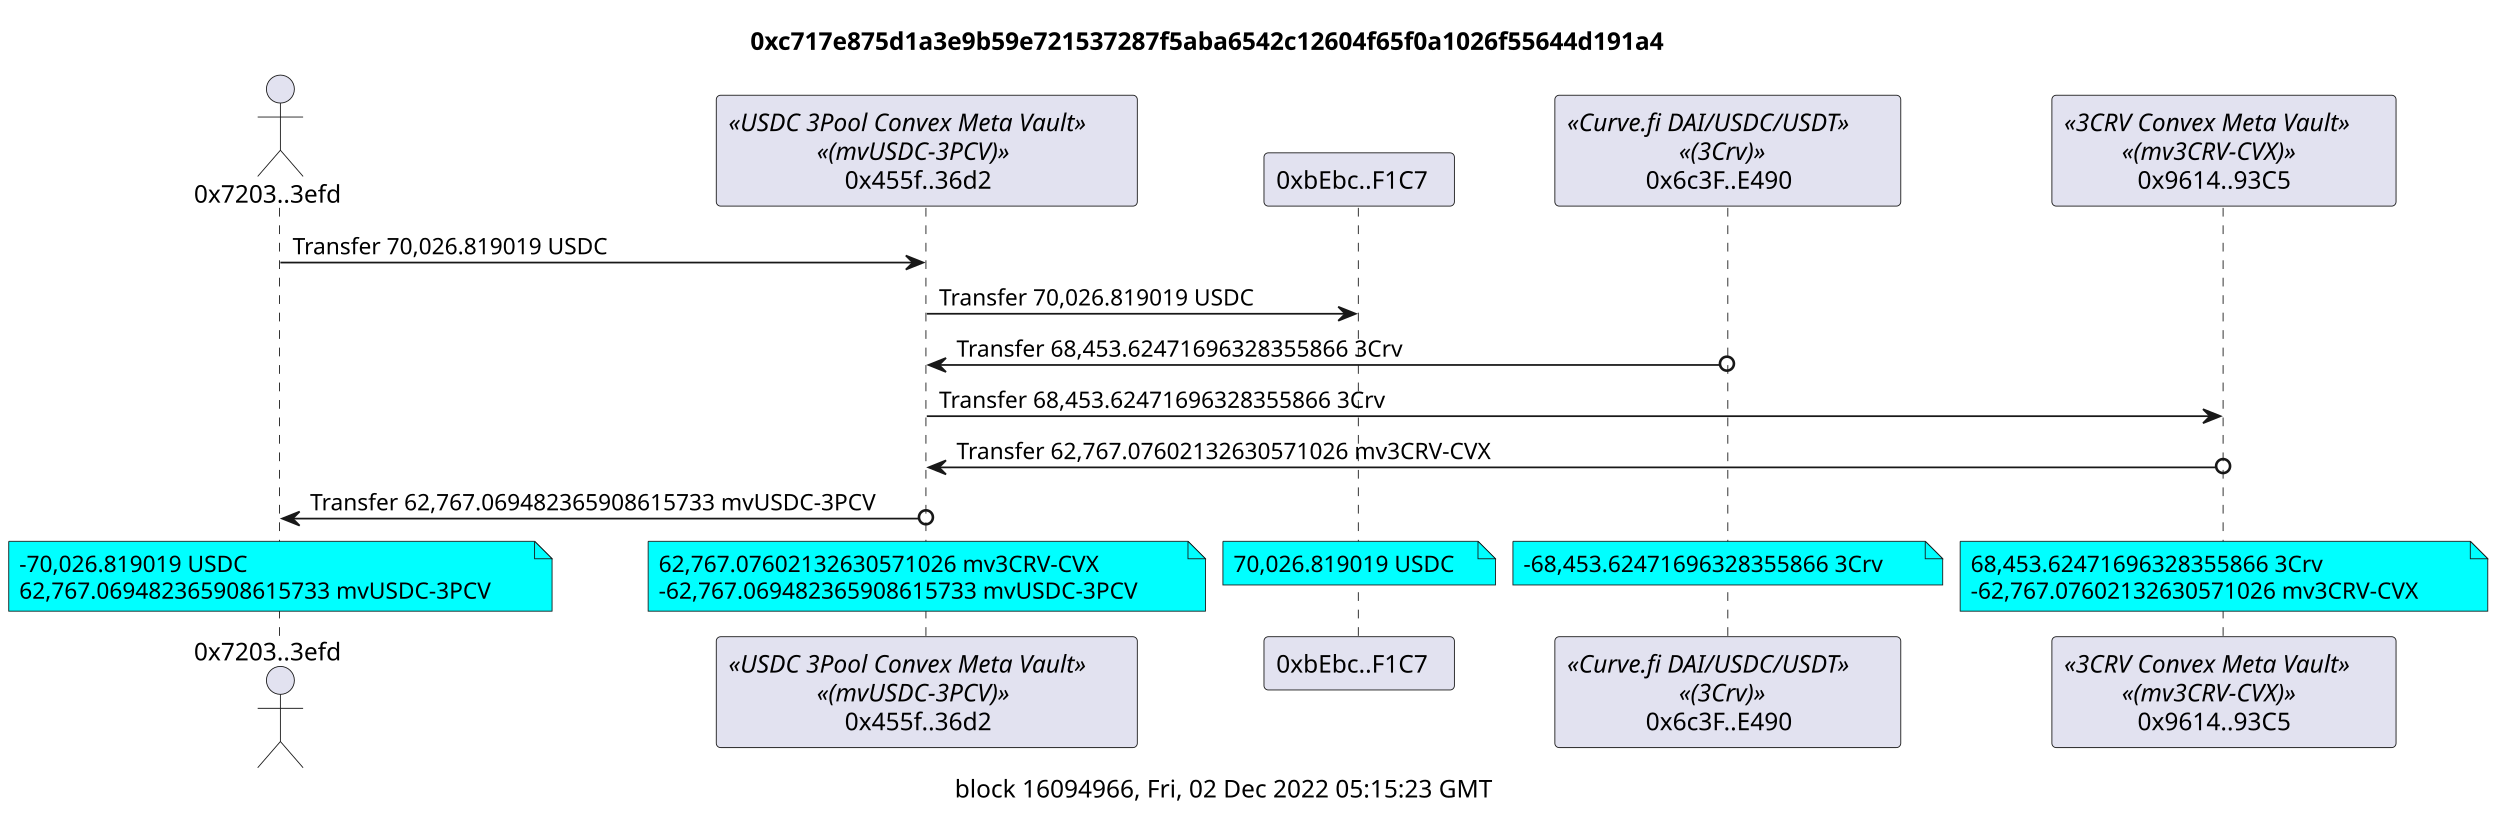
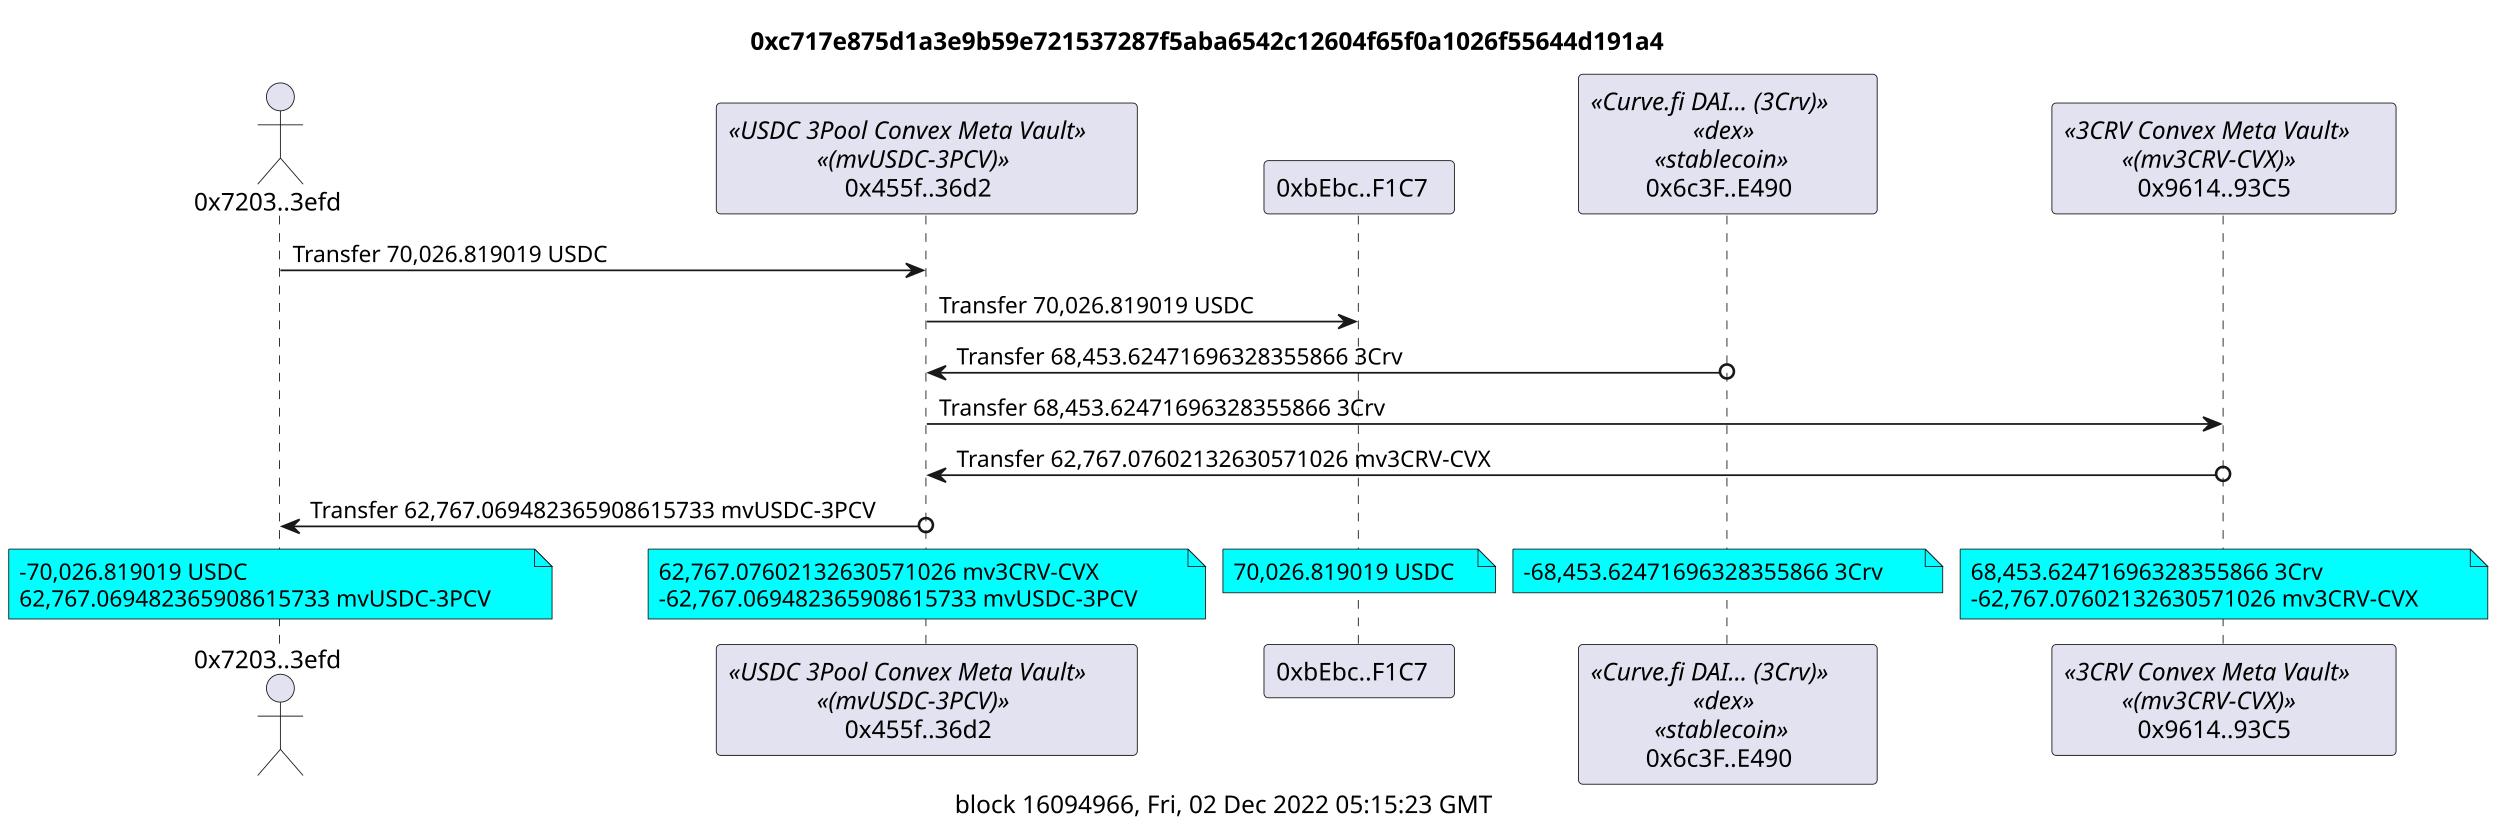
- <svg xmlns="http://www.w3.org/2000/svg" contentStyleType="text/css" height="468px" preserveAspectRatio="none" style="width:1431px;height:468px;background:#FFFFFF;" version="1.1" viewBox="0 0 1431 468" width="1431px" zoomAndPan="magnify">
+ <svg xmlns="http://www.w3.org/2000/svg" contentStyleType="text/css" height="477px" preserveAspectRatio="none" style="width:1431px;height:477px;background:#FFFFFF;" version="1.1" viewBox="0 0 1431 477" width="1431px" zoomAndPan="magnify">
  <defs />
  <g>
    <text fill="#000000" font-family="sans-serif" font-size="14" font-weight="bold" lengthAdjust="spacing" textLength="569" x="429.5" y="28.535">0xc717e875d1a3e9b59e721537287f5aba6542c12604f65f0a1026f55644d191a4</text>
-     <text fill="#000000" font-family="sans-serif" font-size="14" lengthAdjust="spacing" textLength="335" x="546.5" y="456.484">block 16094966, Fri, 02 Dec 2022 05:15:23 GMT</text>
-     <line style="stroke:#181818;stroke-width:0.5;stroke-dasharray:5.0,5.0;" x1="160" x2="160" y1="118.977" y2="365.461" />
-     <line style="stroke:#181818;stroke-width:0.5;stroke-dasharray:5.0,5.0;" x1="530" x2="530" y1="118.977" y2="365.461" />
-     <line style="stroke:#181818;stroke-width:0.5;stroke-dasharray:5.0,5.0;" x1="777.5" x2="777.5" y1="118.977" y2="365.461" />
-     <line style="stroke:#181818;stroke-width:0.5;stroke-dasharray:5.0,5.0;" x1="989" x2="989" y1="118.977" y2="365.461" />
-     <line style="stroke:#181818;stroke-width:0.5;stroke-dasharray:5.0,5.0;" x1="1272.5" x2="1272.5" y1="118.977" y2="365.461" />
-     <text fill="#000000" font-family="sans-serif" font-size="14" lengthAdjust="spacing" textLength="93" x="111" y="116.023">0x7203..3efd</text>
-     <ellipse cx="160.5" cy="50.988" fill="#E2E2F0" rx="8" ry="8" style="stroke:#181818;stroke-width:0.5;" />
-     <path d="M160.5,58.988 L160.5,85.988 M147.5,66.988 L173.5,66.988 M160.5,85.988 L147.5,100.988 M160.5,85.988 L173.5,100.988 " fill="none" style="stroke:#181818;stroke-width:0.5;" />
-     <text fill="#000000" font-family="sans-serif" font-size="14" lengthAdjust="spacing" textLength="93" x="111" y="377.996">0x7203..3efd</text>
-     <ellipse cx="160.5" cy="389.449" fill="#E2E2F0" rx="8" ry="8" style="stroke:#181818;stroke-width:0.5;" />
-     <path d="M160.5,397.449 L160.5,424.449 M147.5,405.449 L173.5,405.449 M160.5,424.449 L147.5,439.449 M160.5,424.449 L173.5,439.449 " fill="none" style="stroke:#181818;stroke-width:0.5;" />
-     <rect fill="#E2E2F0" height="63.465" rx="2.5" ry="2.5" style="stroke:#181818;stroke-width:0.5;" width="241" x="410" y="54.512" />
-     <text fill="#000000" font-family="sans-serif" font-size="14" font-style="italic" lengthAdjust="spacing" textLength="227" x="417" y="75.047">«USDC 3Pool Convex Meta Vault»</text>
-     <text fill="#000000" font-family="sans-serif" font-size="14" font-style="italic" lengthAdjust="spacing" textLength="126" x="467.5" y="91.535">«(mvUSDC-3PCV)»</text>
-     <text fill="#000000" font-family="sans-serif" font-size="14" lengthAdjust="spacing" textLength="94" x="483.5" y="108.023">0x455f..36d2</text>
-     <rect fill="#E2E2F0" height="63.465" rx="2.5" ry="2.5" style="stroke:#181818;stroke-width:0.5;" width="241" x="410" y="364.461" />
-     <text fill="#000000" font-family="sans-serif" font-size="14" font-style="italic" lengthAdjust="spacing" textLength="227" x="417" y="384.996">«USDC 3Pool Convex Meta Vault»</text>
-     <text fill="#000000" font-family="sans-serif" font-size="14" font-style="italic" lengthAdjust="spacing" textLength="126" x="467.5" y="401.484">«(mvUSDC-3PCV)»</text>
-     <text fill="#000000" font-family="sans-serif" font-size="14" lengthAdjust="spacing" textLength="94" x="483.5" y="417.973">0x455f..36d2</text>
-     <rect fill="#E2E2F0" height="30.488" rx="2.5" ry="2.5" style="stroke:#181818;stroke-width:0.5;" width="109" x="723.5" y="87.488" />
-     <text fill="#000000" font-family="sans-serif" font-size="14" lengthAdjust="spacing" textLength="95" x="730.5" y="108.023">0xbEbc..F1C7</text>
-     <rect fill="#E2E2F0" height="30.488" rx="2.5" ry="2.5" style="stroke:#181818;stroke-width:0.5;" width="109" x="723.5" y="364.461" />
-     <text fill="#000000" font-family="sans-serif" font-size="14" lengthAdjust="spacing" textLength="95" x="730.5" y="384.996">0xbEbc..F1C7</text>
-     <rect fill="#E2E2F0" height="63.465" rx="2.5" ry="2.5" style="stroke:#181818;stroke-width:0.5;" width="198" x="890" y="54.512" />
-     <text fill="#000000" font-family="sans-serif" font-size="14" font-style="italic" lengthAdjust="spacing" textLength="184" x="897" y="75.047">«Curve.fi DAI/USDC/USDT»</text>
-     <text fill="#000000" font-family="sans-serif" font-size="14" font-style="italic" lengthAdjust="spacing" textLength="56" x="961" y="91.535">«(3Crv)»</text>
-     <text fill="#000000" font-family="sans-serif" font-size="14" lengthAdjust="spacing" textLength="94" x="942" y="108.023">0x6c3F..E490</text>
-     <rect fill="#E2E2F0" height="63.465" rx="2.5" ry="2.5" style="stroke:#181818;stroke-width:0.5;" width="198" x="890" y="364.461" />
-     <text fill="#000000" font-family="sans-serif" font-size="14" font-style="italic" lengthAdjust="spacing" textLength="184" x="897" y="384.996">«Curve.fi DAI/USDC/USDT»</text>
-     <text fill="#000000" font-family="sans-serif" font-size="14" font-style="italic" lengthAdjust="spacing" textLength="56" x="961" y="401.484">«(3Crv)»</text>
-     <text fill="#000000" font-family="sans-serif" font-size="14" lengthAdjust="spacing" textLength="94" x="942" y="417.973">0x6c3F..E490</text>
-     <rect fill="#E2E2F0" height="63.465" rx="2.5" ry="2.5" style="stroke:#181818;stroke-width:0.5;" width="197" x="1174.5" y="54.512" />
-     <text fill="#000000" font-family="sans-serif" font-size="14" font-style="italic" lengthAdjust="spacing" textLength="183" x="1181.5" y="75.047">«3CRV Convex Meta Vault»</text>
-     <text fill="#000000" font-family="sans-serif" font-size="14" font-style="italic" lengthAdjust="spacing" textLength="117" x="1214.5" y="91.535">«(mv3CRV-CVX)»</text>
-     <text fill="#000000" font-family="sans-serif" font-size="14" lengthAdjust="spacing" textLength="99" x="1223.5" y="108.023">0x9614..93C5</text>
-     <rect fill="#E2E2F0" height="63.465" rx="2.5" ry="2.5" style="stroke:#181818;stroke-width:0.5;" width="197" x="1174.5" y="364.461" />
-     <text fill="#000000" font-family="sans-serif" font-size="14" font-style="italic" lengthAdjust="spacing" textLength="183" x="1181.5" y="384.996">«3CRV Convex Meta Vault»</text>
-     <text fill="#000000" font-family="sans-serif" font-size="14" font-style="italic" lengthAdjust="spacing" textLength="117" x="1214.5" y="401.484">«(mv3CRV-CVX)»</text>
-     <text fill="#000000" font-family="sans-serif" font-size="14" lengthAdjust="spacing" textLength="99" x="1223.5" y="417.973">0x9614..93C5</text>
-     <polygon fill="#181818" points="518.5,146.287,528.5,150.287,518.5,154.287,522.5,150.287" style="stroke:#181818;stroke-width:1.0;" />
-     <line style="stroke:#181818;stroke-width:1.0;" x1="160.5" x2="524.5" y1="150.287" y2="150.287" />
-     <text fill="#000000" font-family="sans-serif" font-size="13" lengthAdjust="spacing" textLength="191" x="167.5" y="145.545">Transfer 70,026.819019 USDC</text>
-     <polygon fill="#181818" points="766,175.598,776,179.598,766,183.598,770,179.598" style="stroke:#181818;stroke-width:1.0;" />
-     <line style="stroke:#181818;stroke-width:1.0;" x1="530.5" x2="772" y1="179.598" y2="179.598" />
-     <text fill="#000000" font-family="sans-serif" font-size="13" lengthAdjust="spacing" textLength="191" x="537.5" y="174.856">Transfer 70,026.819019 USDC</text>
-     <polygon fill="#181818" points="541.5,204.908,531.5,208.908,541.5,212.908,537.5,208.908" style="stroke:#181818;stroke-width:1.0;" />
-     <ellipse cx="988.5" cy="208.158" fill="none" rx="4" ry="4" style="stroke:#181818;stroke-width:1.5;" />
-     <line style="stroke:#181818;stroke-width:1.0;" x1="535.5" x2="984" y1="208.908" y2="208.908" />
-     <text fill="#000000" font-family="sans-serif" font-size="13" lengthAdjust="spacing" textLength="273" x="547.5" y="204.166">Transfer 68,453.62471696328355866 3Crv</text>
-     <polygon fill="#181818" points="1261,234.219,1271,238.219,1261,242.219,1265,238.219" style="stroke:#181818;stroke-width:1.0;" />
-     <line style="stroke:#181818;stroke-width:1.0;" x1="530.5" x2="1267" y1="238.219" y2="238.219" />
-     <text fill="#000000" font-family="sans-serif" font-size="13" lengthAdjust="spacing" textLength="273" x="537.5" y="233.477">Transfer 68,453.62471696328355866 3Crv</text>
-     <polygon fill="#181818" points="541.5,263.529,531.5,267.529,541.5,271.529,537.5,267.529" style="stroke:#181818;stroke-width:1.0;" />
-     <ellipse cx="1272.5" cy="266.779" fill="none" rx="4" ry="4" style="stroke:#181818;stroke-width:1.5;" />
-     <line style="stroke:#181818;stroke-width:1.0;" x1="535.5" x2="1268" y1="267.529" y2="267.529" />
-     <text fill="#000000" font-family="sans-serif" font-size="13" lengthAdjust="spacing" textLength="329" x="547.5" y="262.787">Transfer 62,767.07602132630571026 mv3CRV-CVX</text>
-     <polygon fill="#181818" points="171.5,292.84,161.5,296.84,171.5,300.84,167.5,296.84" style="stroke:#181818;stroke-width:1.0;" />
-     <ellipse cx="530" cy="296.09" fill="none" rx="4" ry="4" style="stroke:#181818;stroke-width:1.5;" />
-     <line style="stroke:#181818;stroke-width:1.0;" x1="165.5" x2="525.5" y1="296.84" y2="296.84" />
-     <text fill="#000000" font-family="sans-serif" font-size="13" lengthAdjust="spacing" textLength="346" x="177.5" y="292.098">Transfer 62,767.069482365908615733 mvUSDC-3PCV</text>
-     <path d="M5,309.84 L5,349.84 L316,349.84 L316,319.84 L306,309.84 L5,309.84 " fill="#00FFFF" style="stroke:#181818;stroke-width:0.5;" />
-     <path d="M306,309.84 L306,319.84 L316,319.84 L306,309.84 " fill="#00FFFF" style="stroke:#181818;stroke-width:0.5;" />
-     <text fill="#000000" font-family="sans-serif" font-size="13" lengthAdjust="spacing" textLength="143" x="11" y="327.408">-70,026.819019 USDC</text>
-     <text fill="#000000" font-family="sans-serif" font-size="13" lengthAdjust="spacing" textLength="290" x="11" y="342.719">62,767.069482365908615733 mvUSDC-3PCV</text>
-     <path d="M371,309.84 L371,349.84 L690,349.84 L690,319.84 L680,309.84 L371,309.84 " fill="#00FFFF" style="stroke:#181818;stroke-width:0.5;" />
-     <path d="M680,309.84 L680,319.84 L690,319.84 L680,309.84 " fill="#00FFFF" style="stroke:#181818;stroke-width:0.5;" />
-     <text fill="#000000" font-family="sans-serif" font-size="13" lengthAdjust="spacing" textLength="273" x="377" y="327.408">62,767.07602132630571026 mv3CRV-CVX</text>
-     <text fill="#000000" font-family="sans-serif" font-size="13" lengthAdjust="spacing" textLength="298" x="377" y="342.719">-62,767.069482365908615733 mvUSDC-3PCV</text>
-     <path d="M700,309.84 L700,334.84 L856,334.84 L856,319.84 L846,309.84 L700,309.84 " fill="#00FFFF" style="stroke:#181818;stroke-width:0.5;" />
-     <path d="M846,309.84 L846,319.84 L856,319.84 L846,309.84 " fill="#00FFFF" style="stroke:#181818;stroke-width:0.5;" />
-     <text fill="#000000" font-family="sans-serif" font-size="13" lengthAdjust="spacing" textLength="135" x="706" y="327.408">70,026.819019 USDC</text>
-     <path d="M866,309.84 L866,334.84 L1112,334.84 L1112,319.84 L1102,309.84 L866,309.84 " fill="#00FFFF" style="stroke:#181818;stroke-width:0.5;" />
-     <path d="M1102,309.84 L1102,319.84 L1112,319.84 L1102,309.84 " fill="#00FFFF" style="stroke:#181818;stroke-width:0.5;" />
-     <text fill="#000000" font-family="sans-serif" font-size="13" lengthAdjust="spacing" textLength="225" x="872" y="327.408">-68,453.62471696328355866 3Crv</text>
-     <path d="M1122,309.84 L1122,349.84 L1424,349.84 L1424,319.84 L1414,309.84 L1122,309.84 " fill="#00FFFF" style="stroke:#181818;stroke-width:0.5;" />
-     <path d="M1414,309.84 L1414,319.84 L1424,319.84 L1414,309.84 " fill="#00FFFF" style="stroke:#181818;stroke-width:0.5;" />
-     <text fill="#000000" font-family="sans-serif" font-size="13" lengthAdjust="spacing" textLength="217" x="1128" y="327.408">68,453.62471696328355866 3Crv</text>
-     <text fill="#000000" font-family="sans-serif" font-size="13" lengthAdjust="spacing" textLength="281" x="1128" y="342.719">-62,767.07602132630571026 mv3CRV-CVX</text>
+     <text fill="#000000" font-family="sans-serif" font-size="14" lengthAdjust="spacing" textLength="335" x="546.5" y="465.414">block 16094966, Fri, 02 Dec 2022 05:15:23 GMT</text>
+     <line style="stroke:#181818;stroke-width:0.5;stroke-dasharray:5.0,5.0;" x1="160" x2="160" y1="123.441" y2="369.926" />
+     <line style="stroke:#181818;stroke-width:0.5;stroke-dasharray:5.0,5.0;" x1="530" x2="530" y1="123.441" y2="369.926" />
+     <line style="stroke:#181818;stroke-width:0.5;stroke-dasharray:5.0,5.0;" x1="777.5" x2="777.5" y1="123.441" y2="369.926" />
+     <line style="stroke:#181818;stroke-width:0.5;stroke-dasharray:5.0,5.0;" x1="988.5" x2="988.5" y1="123.441" y2="369.926" />
+     <line style="stroke:#181818;stroke-width:0.5;stroke-dasharray:5.0,5.0;" x1="1272.5" x2="1272.5" y1="123.441" y2="369.926" />
+     <text fill="#000000" font-family="sans-serif" font-size="14" lengthAdjust="spacing" textLength="93" x="111" y="120.488">0x7203..3efd</text>
+     <ellipse cx="160.5" cy="55.453" fill="#E2E2F0" rx="8" ry="8" style="stroke:#181818;stroke-width:0.5;" />
+     <path d="M160.5,63.453 L160.5,90.453 M147.5,71.453 L173.5,71.453 M160.5,90.453 L147.5,105.453 M160.5,90.453 L173.5,105.453 " fill="none" style="stroke:#181818;stroke-width:0.5;" />
+     <text fill="#000000" font-family="sans-serif" font-size="14" lengthAdjust="spacing" textLength="93" x="111" y="382.461">0x7203..3efd</text>
+     <ellipse cx="160.5" cy="393.914" fill="#E2E2F0" rx="8" ry="8" style="stroke:#181818;stroke-width:0.5;" />
+     <path d="M160.5,401.914 L160.5,428.914 M147.5,409.914 L173.5,409.914 M160.5,428.914 L147.5,443.914 M160.5,428.914 L173.5,443.914 " fill="none" style="stroke:#181818;stroke-width:0.5;" />
+     <rect fill="#E2E2F0" height="63.465" rx="2.5" ry="2.5" style="stroke:#181818;stroke-width:0.5;" width="241" x="410" y="58.977" />
+     <text fill="#000000" font-family="sans-serif" font-size="14" font-style="italic" lengthAdjust="spacing" textLength="227" x="417" y="79.512">«USDC 3Pool Convex Meta Vault»</text>
+     <text fill="#000000" font-family="sans-serif" font-size="14" font-style="italic" lengthAdjust="spacing" textLength="126" x="467.5" y="96">«(mvUSDC-3PCV)»</text>
+     <text fill="#000000" font-family="sans-serif" font-size="14" lengthAdjust="spacing" textLength="94" x="483.5" y="112.488">0x455f..36d2</text>
+     <rect fill="#E2E2F0" height="63.465" rx="2.5" ry="2.5" style="stroke:#181818;stroke-width:0.5;" width="241" x="410" y="368.926" />
+     <text fill="#000000" font-family="sans-serif" font-size="14" font-style="italic" lengthAdjust="spacing" textLength="227" x="417" y="389.461">«USDC 3Pool Convex Meta Vault»</text>
+     <text fill="#000000" font-family="sans-serif" font-size="14" font-style="italic" lengthAdjust="spacing" textLength="126" x="467.5" y="405.949">«(mvUSDC-3PCV)»</text>
+     <text fill="#000000" font-family="sans-serif" font-size="14" lengthAdjust="spacing" textLength="94" x="483.5" y="422.438">0x455f..36d2</text>
+     <rect fill="#E2E2F0" height="30.488" rx="2.5" ry="2.5" style="stroke:#181818;stroke-width:0.5;" width="109" x="723.5" y="91.953" />
+     <text fill="#000000" font-family="sans-serif" font-size="14" lengthAdjust="spacing" textLength="95" x="730.5" y="112.488">0xbEbc..F1C7</text>
+     <rect fill="#E2E2F0" height="30.488" rx="2.5" ry="2.5" style="stroke:#181818;stroke-width:0.5;" width="109" x="723.5" y="368.926" />
+     <text fill="#000000" font-family="sans-serif" font-size="14" lengthAdjust="spacing" textLength="95" x="730.5" y="389.461">0xbEbc..F1C7</text>
+     <rect fill="#E2E2F0" height="79.953" rx="2.5" ry="2.5" style="stroke:#181818;stroke-width:0.5;" width="171" x="903.5" y="42.488" />
+     <text fill="#000000" font-family="sans-serif" font-size="14" font-style="italic" lengthAdjust="spacing" textLength="157" x="910.5" y="63.023">«Curve.fi DAI...  (3Crv)»</text>
+     <text fill="#000000" font-family="sans-serif" font-size="14" font-style="italic" lengthAdjust="spacing" textLength="40" x="969" y="79.512">«dex»</text>
+     <text fill="#000000" font-family="sans-serif" font-size="14" font-style="italic" lengthAdjust="spacing" textLength="84" x="947" y="96">«stablecoin»</text>
+     <text fill="#000000" font-family="sans-serif" font-size="14" lengthAdjust="spacing" textLength="94" x="942" y="112.488">0x6c3F..E490</text>
+     <rect fill="#E2E2F0" height="79.953" rx="2.5" ry="2.5" style="stroke:#181818;stroke-width:0.5;" width="171" x="903.5" y="368.926" />
+     <text fill="#000000" font-family="sans-serif" font-size="14" font-style="italic" lengthAdjust="spacing" textLength="157" x="910.5" y="389.461">«Curve.fi DAI...  (3Crv)»</text>
+     <text fill="#000000" font-family="sans-serif" font-size="14" font-style="italic" lengthAdjust="spacing" textLength="40" x="969" y="405.949">«dex»</text>
+     <text fill="#000000" font-family="sans-serif" font-size="14" font-style="italic" lengthAdjust="spacing" textLength="84" x="947" y="422.438">«stablecoin»</text>
+     <text fill="#000000" font-family="sans-serif" font-size="14" lengthAdjust="spacing" textLength="94" x="942" y="438.926">0x6c3F..E490</text>
+     <rect fill="#E2E2F0" height="63.465" rx="2.5" ry="2.5" style="stroke:#181818;stroke-width:0.5;" width="197" x="1174.5" y="58.977" />
+     <text fill="#000000" font-family="sans-serif" font-size="14" font-style="italic" lengthAdjust="spacing" textLength="183" x="1181.5" y="79.512">«3CRV Convex Meta Vault»</text>
+     <text fill="#000000" font-family="sans-serif" font-size="14" font-style="italic" lengthAdjust="spacing" textLength="117" x="1214.5" y="96">«(mv3CRV-CVX)»</text>
+     <text fill="#000000" font-family="sans-serif" font-size="14" lengthAdjust="spacing" textLength="99" x="1223.5" y="112.488">0x9614..93C5</text>
+     <rect fill="#E2E2F0" height="63.465" rx="2.5" ry="2.5" style="stroke:#181818;stroke-width:0.5;" width="197" x="1174.5" y="368.926" />
+     <text fill="#000000" font-family="sans-serif" font-size="14" font-style="italic" lengthAdjust="spacing" textLength="183" x="1181.5" y="389.461">«3CRV Convex Meta Vault»</text>
+     <text fill="#000000" font-family="sans-serif" font-size="14" font-style="italic" lengthAdjust="spacing" textLength="117" x="1214.5" y="405.949">«(mv3CRV-CVX)»</text>
+     <text fill="#000000" font-family="sans-serif" font-size="14" lengthAdjust="spacing" textLength="99" x="1223.5" y="422.438">0x9614..93C5</text>
+     <polygon fill="#181818" points="518.5,150.752,528.5,154.752,518.5,158.752,522.5,154.752" style="stroke:#181818;stroke-width:1.0;" />
+     <line style="stroke:#181818;stroke-width:1.0;" x1="160.5" x2="524.5" y1="154.752" y2="154.752" />
+     <text fill="#000000" font-family="sans-serif" font-size="13" lengthAdjust="spacing" textLength="191" x="167.5" y="150.01">Transfer 70,026.819019 USDC</text>
+     <polygon fill="#181818" points="766,180.062,776,184.062,766,188.062,770,184.062" style="stroke:#181818;stroke-width:1.0;" />
+     <line style="stroke:#181818;stroke-width:1.0;" x1="530.5" x2="772" y1="184.062" y2="184.062" />
+     <text fill="#000000" font-family="sans-serif" font-size="13" lengthAdjust="spacing" textLength="191" x="537.5" y="179.32">Transfer 70,026.819019 USDC</text>
+     <polygon fill="#181818" points="541.5,209.373,531.5,213.373,541.5,217.373,537.5,213.373" style="stroke:#181818;stroke-width:1.0;" />
+     <ellipse cx="988.5" cy="212.623" fill="none" rx="4" ry="4" style="stroke:#181818;stroke-width:1.5;" />
+     <line style="stroke:#181818;stroke-width:1.0;" x1="535.5" x2="984" y1="213.373" y2="213.373" />
+     <text fill="#000000" font-family="sans-serif" font-size="13" lengthAdjust="spacing" textLength="273" x="547.5" y="208.631">Transfer 68,453.62471696328355866 3Crv</text>
+     <polygon fill="#181818" points="1261,238.684,1271,242.684,1261,246.684,1265,242.684" style="stroke:#181818;stroke-width:1.0;" />
+     <line style="stroke:#181818;stroke-width:1.0;" x1="530.5" x2="1267" y1="242.684" y2="242.684" />
+     <text fill="#000000" font-family="sans-serif" font-size="13" lengthAdjust="spacing" textLength="273" x="537.5" y="237.941">Transfer 68,453.62471696328355866 3Crv</text>
+     <polygon fill="#181818" points="541.5,267.994,531.5,271.994,541.5,275.994,537.5,271.994" style="stroke:#181818;stroke-width:1.0;" />
+     <ellipse cx="1272.5" cy="271.244" fill="none" rx="4" ry="4" style="stroke:#181818;stroke-width:1.5;" />
+     <line style="stroke:#181818;stroke-width:1.0;" x1="535.5" x2="1268" y1="271.994" y2="271.994" />
+     <text fill="#000000" font-family="sans-serif" font-size="13" lengthAdjust="spacing" textLength="329" x="547.5" y="267.252">Transfer 62,767.07602132630571026 mv3CRV-CVX</text>
+     <polygon fill="#181818" points="171.5,297.305,161.5,301.305,171.5,305.305,167.5,301.305" style="stroke:#181818;stroke-width:1.0;" />
+     <ellipse cx="530" cy="300.555" fill="none" rx="4" ry="4" style="stroke:#181818;stroke-width:1.5;" />
+     <line style="stroke:#181818;stroke-width:1.0;" x1="165.5" x2="525.5" y1="301.305" y2="301.305" />
+     <text fill="#000000" font-family="sans-serif" font-size="13" lengthAdjust="spacing" textLength="346" x="177.5" y="296.562">Transfer 62,767.069482365908615733 mvUSDC-3PCV</text>
+     <path d="M5,314.305 L5,354.305 L316,354.305 L316,324.305 L306,314.305 L5,314.305 " fill="#00FFFF" style="stroke:#181818;stroke-width:0.5;" />
+     <path d="M306,314.305 L306,324.305 L316,324.305 L306,314.305 " fill="#00FFFF" style="stroke:#181818;stroke-width:0.5;" />
+     <text fill="#000000" font-family="sans-serif" font-size="13" lengthAdjust="spacing" textLength="143" x="11" y="331.873">-70,026.819019 USDC</text>
+     <text fill="#000000" font-family="sans-serif" font-size="13" lengthAdjust="spacing" textLength="290" x="11" y="347.184">62,767.069482365908615733 mvUSDC-3PCV</text>
+     <path d="M371,314.305 L371,354.305 L690,354.305 L690,324.305 L680,314.305 L371,314.305 " fill="#00FFFF" style="stroke:#181818;stroke-width:0.5;" />
+     <path d="M680,314.305 L680,324.305 L690,324.305 L680,314.305 " fill="#00FFFF" style="stroke:#181818;stroke-width:0.5;" />
+     <text fill="#000000" font-family="sans-serif" font-size="13" lengthAdjust="spacing" textLength="273" x="377" y="331.873">62,767.07602132630571026 mv3CRV-CVX</text>
+     <text fill="#000000" font-family="sans-serif" font-size="13" lengthAdjust="spacing" textLength="298" x="377" y="347.184">-62,767.069482365908615733 mvUSDC-3PCV</text>
+     <path d="M700,314.305 L700,339.305 L856,339.305 L856,324.305 L846,314.305 L700,314.305 " fill="#00FFFF" style="stroke:#181818;stroke-width:0.5;" />
+     <path d="M846,314.305 L846,324.305 L856,324.305 L846,314.305 " fill="#00FFFF" style="stroke:#181818;stroke-width:0.5;" />
+     <text fill="#000000" font-family="sans-serif" font-size="13" lengthAdjust="spacing" textLength="135" x="706" y="331.873">70,026.819019 USDC</text>
+     <path d="M866,314.305 L866,339.305 L1112,339.305 L1112,324.305 L1102,314.305 L866,314.305 " fill="#00FFFF" style="stroke:#181818;stroke-width:0.5;" />
+     <path d="M1102,314.305 L1102,324.305 L1112,324.305 L1102,314.305 " fill="#00FFFF" style="stroke:#181818;stroke-width:0.5;" />
+     <text fill="#000000" font-family="sans-serif" font-size="13" lengthAdjust="spacing" textLength="225" x="872" y="331.873">-68,453.62471696328355866 3Crv</text>
+     <path d="M1122,314.305 L1122,354.305 L1424,354.305 L1424,324.305 L1414,314.305 L1122,314.305 " fill="#00FFFF" style="stroke:#181818;stroke-width:0.5;" />
+     <path d="M1414,314.305 L1414,324.305 L1424,324.305 L1414,314.305 " fill="#00FFFF" style="stroke:#181818;stroke-width:0.5;" />
+     <text fill="#000000" font-family="sans-serif" font-size="13" lengthAdjust="spacing" textLength="217" x="1128" y="331.873">68,453.62471696328355866 3Crv</text>
+     <text fill="#000000" font-family="sans-serif" font-size="13" lengthAdjust="spacing" textLength="281" x="1128" y="347.184">-62,767.07602132630571026 mv3CRV-CVX</text>
  </g>
</svg>
